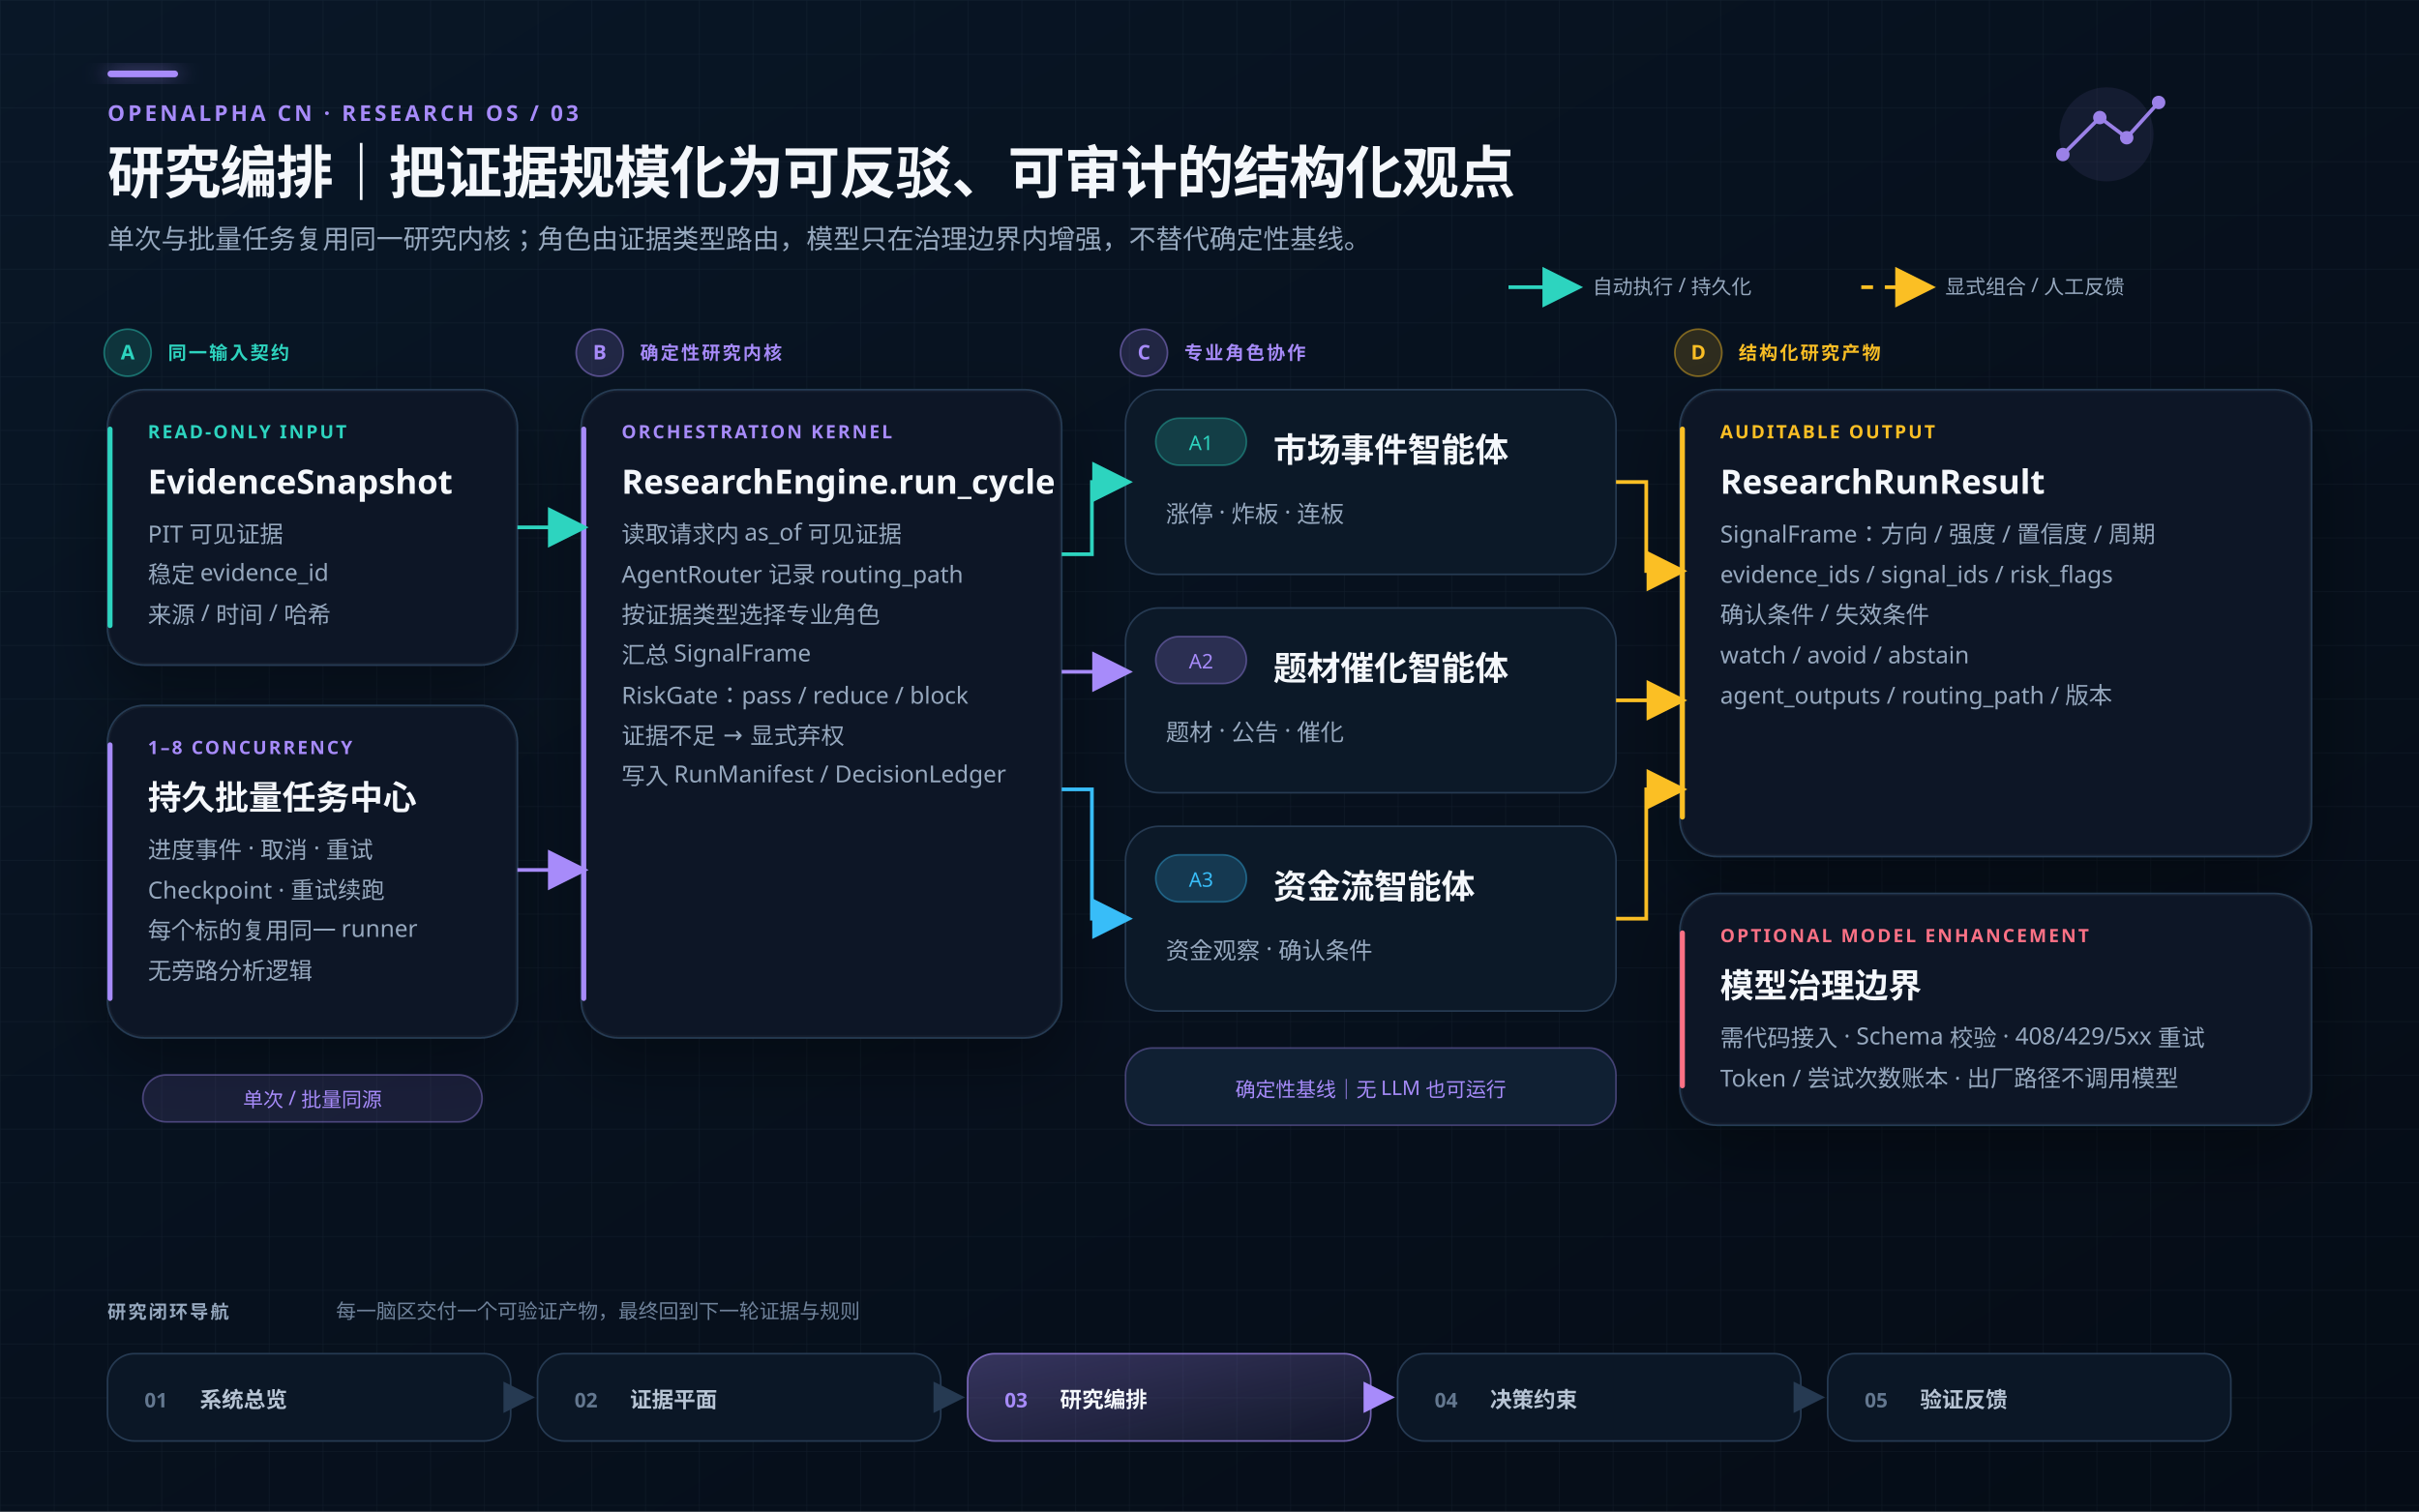
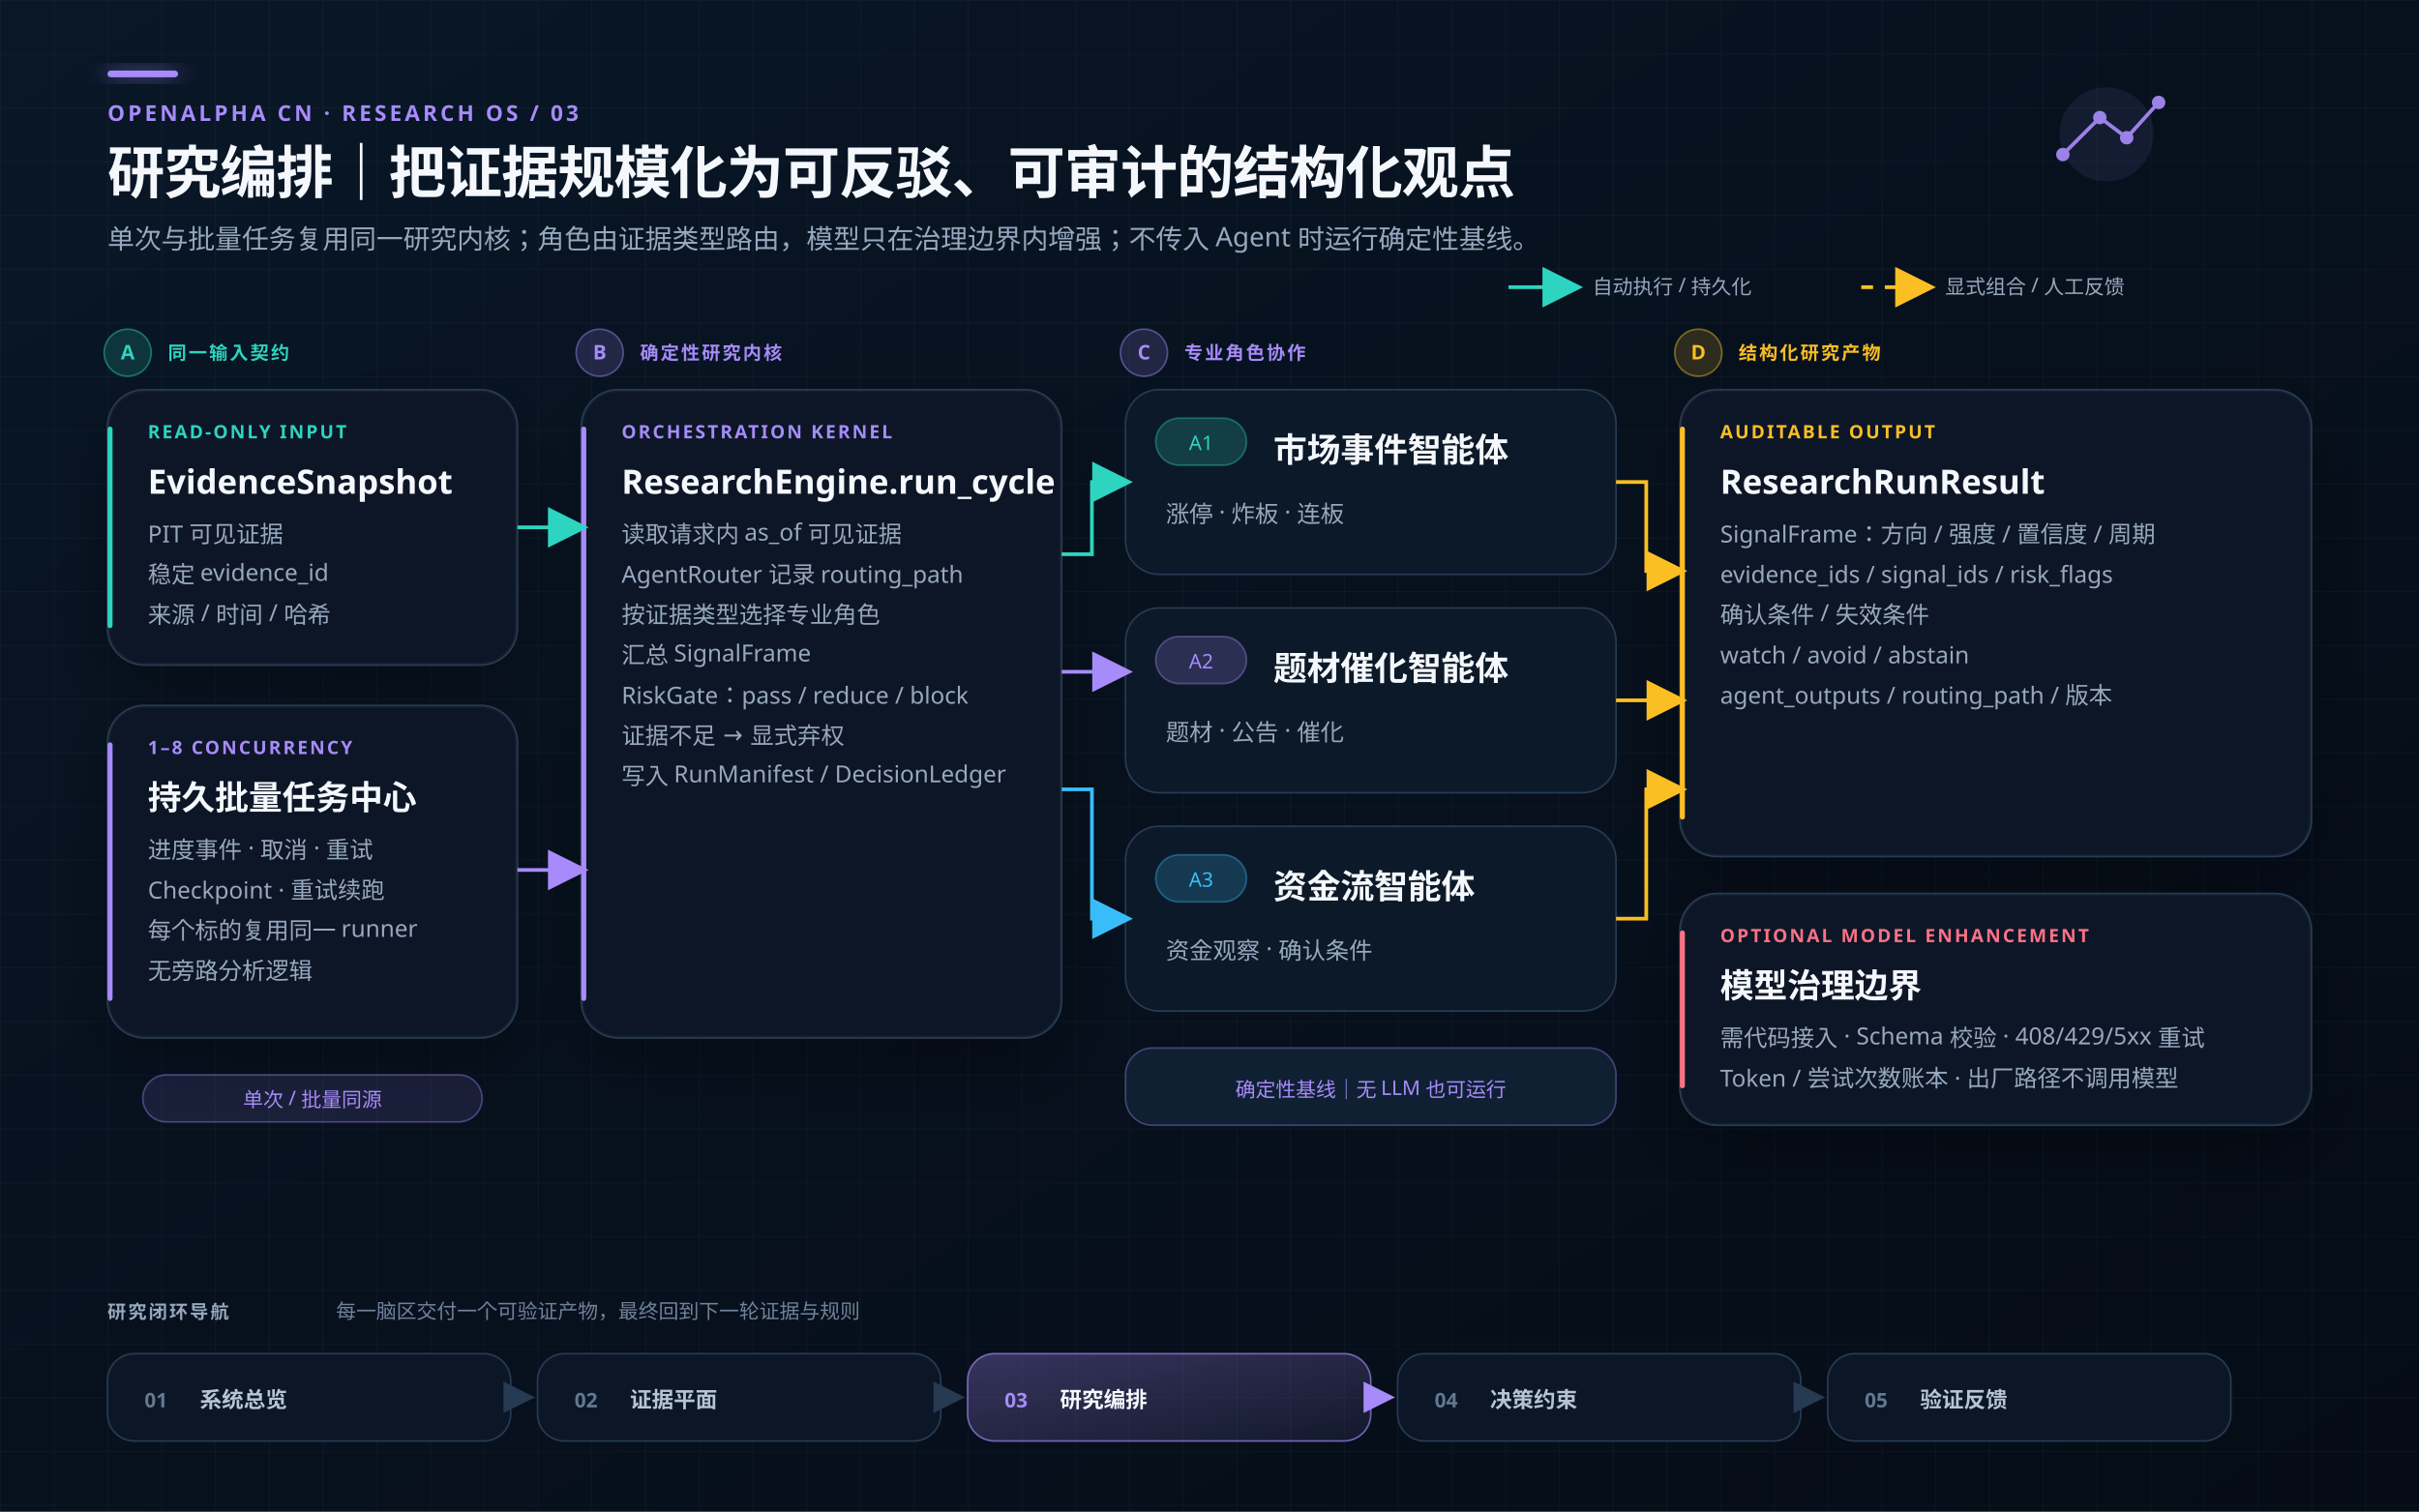
<svg xmlns="http://www.w3.org/2000/svg" width="1440" height="900" viewBox="0 0 1440 900" role="img" aria-labelledby="title desc">
  <defs>
    <linearGradient id="bgGradient" x1="0" y1="0" x2="1" y2="1">
      <stop offset="0" stop-color="#091727" />
      <stop offset=".48" stop-color="#07111E" />
      <stop offset="1" stop-color="#050C16" />
    </linearGradient>
    <radialGradient id="ambient" cx="0" cy="0" r="1" gradientTransform="translate(1160 40) rotate(135) scale(600 420)">
      <stop offset="0" stop-color="#A78BFA" stop-opacity=".16" />
      <stop offset=".62" stop-color="#A78BFA" stop-opacity=".025" />
      <stop offset="1" stop-color="#A78BFA" stop-opacity="0" />
    </radialGradient>
    <linearGradient id="activeNav" x1="0" y1="0" x2="1" y2="1">
      <stop offset="0" stop-color="#A78BFA" stop-opacity=".30" />
      <stop offset="1" stop-color="#A78BFA" stop-opacity=".08" />
    </linearGradient>
    <filter id="shadow" x="-20%" y="-20%" width="150%" height="170%">
      <feDropShadow dx="0" dy="16" stdDeviation="20" flood-color="#000000" flood-opacity=".34" />
    </filter>
    <filter id="softGlow" x="-100%" y="-100%" width="300%" height="300%">
      <feGaussianBlur stdDeviation="7" result="blur" />
      <feMerge>
        <feMergeNode in="blur" />
        <feMergeNode in="SourceGraphic" />
      </feMerge>
    </filter>
    <pattern id="grid" width="32" height="32" patternUnits="userSpaceOnUse">
      <path d="M32 0H0V32" fill="none" stroke="#6D87A3" stroke-width=".55" opacity=".12" />
    </pattern>
    <marker id="arrow" markerWidth="11" markerHeight="11" refX="9" refY="5.5" orient="auto" markerUnits="strokeWidth">
      <path d="M0 0L11 5.5L0 11Z" fill="context-stroke" />
    </marker>
    <style>
      text { font-family: Geist, "Plus Jakarta Sans", "Noto Sans SC", "Microsoft YaHei", sans-serif; }
      .eyebrow { font-size: 13px; font-weight: 760; letter-spacing: 1.8px; }
      .title { font-size: 34px; font-weight: 760; letter-spacing: -.5px; }
      .subtitle { font-size: 16px; font-weight: 480; }
      .micro { font-size: 11px; font-weight: 760; letter-spacing: 1.25px; }
      .cardTitle { font-size: 20px; font-weight: 720; }
+       .cardTitleTight { font-size: 17px; font-weight: 720; }
      .body { font-size: 14px; font-weight: 490; }
      .small { font-size: 12px; font-weight: 520; }
      .mono { font-size: 12px; font-weight: 680; font-family: Geist Mono, "Noto Sans Mono CJK SC", monospace; }
      .metric { font-size: 28px; font-weight: 780; letter-spacing: -.5px; }
      .nav { font-size: 13px; font-weight: 680; }
      .navNum { font-size: 12px; font-weight: 800; }
    </style>
  </defs>
  <rect width="1440" height="900" fill="#07111E" />
  <rect width="1440" height="900" fill="url(#bgGradient)" />
  <rect width="1440" height="900" fill="url(#ambient)" />
  <rect width="1440" height="900" fill="url(#grid)" />
  <rect x="64" y="42" width="42" height="4" rx="2" fill="#A78BFA" filter="url(#softGlow)" />
  <text x="64" y="72" class="eyebrow" fill="#A78BFA">OPENALPHA CN · RESEARCH OS / 03</text>
  <text x="64" y="115" class="title" fill="#F4F7FB">研究编排｜把证据规模化为可反驳、可审计的结构化观点</text>
-   <text x="64" y="148" class="subtitle" fill="#96A8BE">单次与批量任务复用同一研究内核；角色由证据类型路由，模型只在治理边界内增强，不替代确定性基线。</text>
+   <text x="64" y="148" class="subtitle" fill="#96A8BE">单次与批量任务复用同一研究内核；角色由证据类型路由，模型只在治理边界内增强；不传入 Agent 时运行确定性基线。</text>
  <g transform="translate(1210 50)" opacity=".92">
    <circle cx="44" cy="30" r="28" fill="#A78BFA" opacity=".09" />
    <path d="M18 42L40 20L56 32L75 11" fill="none" stroke="#A78BFA" stroke-width="2.2" />
    <circle cx="18" cy="42" r="4" fill="#A78BFA" />
    <circle cx="40" cy="20" r="4" fill="#A78BFA" />
    <circle cx="56" cy="32" r="4" fill="#A78BFA" />
    <circle cx="75" cy="11" r="4" fill="#A78BFA" />
  </g>
  <line x1="898" y1="171" x2="938" y2="171" stroke="#2DD4BF" stroke-width="2.2" marker-end="url(#arrow)" />
  <text x="948" y="175" class="small" fill="#96A8BE" text-anchor="start" opacity="1">自动执行 / 持久化</text>
  <line x1="1108" y1="171" x2="1148" y2="171" stroke="#FBBF24" stroke-width="2.2" stroke-dasharray="7 7" marker-end="url(#arrow)" />
  <text x="1158" y="175" class="small" fill="#96A8BE" text-anchor="start" opacity="1">显式组合 / 人工反馈</text>
  <circle cx="76" cy="210" r="14" fill="#2DD4BF" fill-opacity=".16" stroke="#2DD4BF" stroke-opacity=".45" />
  <text x="76" y="214" class="navNum" fill="#2DD4BF" text-anchor="middle" opacity="1">A</text>
  <text x="100" y="214" class="micro" fill="#2DD4BF" text-anchor="start" opacity="1">同一输入契约</text>
  <rect x="64" y="232" width="244" height="164" rx="22" fill="#0C1928" stroke="#263A52" filter="url(#shadow)" />
  <rect x="65" y="233" width="242" height="162" rx="21" fill="none" stroke="#FFFFFF" stroke-opacity=".035" />
  <rect x="64" y="254" width="3" height="120" rx="1.5" fill="#2DD4BF" />
  <text x="88" y="261" class="micro" fill="#2DD4BF" text-anchor="start" opacity="1">READ-ONLY INPUT</text>
  <text x="88" y="294" class="cardTitle" fill="#F4F7FB" text-anchor="start" opacity="1">EvidenceSnapshot</text>
  <text x="88" y="323" class="body" fill="#96A8BE" text-anchor="start" opacity="1">PIT 可见证据</text>
  <text x="88" y="347" class="body" fill="#96A8BE" text-anchor="start" opacity="1">稳定 evidence_id</text>
  <text x="88" y="371" class="body" fill="#96A8BE" text-anchor="start" opacity="1">来源 / 时间 / 哈希</text>
  <rect x="64" y="420" width="244" height="198" rx="22" fill="#0C1928" stroke="#263A52" filter="url(#shadow)" />
  <rect x="65" y="421" width="242" height="196" rx="21" fill="none" stroke="#FFFFFF" stroke-opacity=".035" />
  <rect x="64" y="442" width="3" height="154" rx="1.5" fill="#A78BFA" />
  <text x="88" y="449" class="micro" fill="#A78BFA" text-anchor="start" opacity="1">1–8 CONCURRENCY</text>
  <text x="88" y="482" class="cardTitle" fill="#F4F7FB" text-anchor="start" opacity="1">持久批量任务中心</text>
  <text x="88" y="511" class="body" fill="#96A8BE" text-anchor="start" opacity="1">进度事件 · 取消 · 重试</text>
  <text x="88" y="535" class="body" fill="#96A8BE" text-anchor="start" opacity="1">Checkpoint · 重试续跑</text>
  <text x="88" y="559" class="body" fill="#96A8BE" text-anchor="start" opacity="1">每个标的复用同一 runner</text>
  <text x="88" y="583" class="body" fill="#96A8BE" text-anchor="start" opacity="1">无旁路分析逻辑</text>
  <rect x="85" y="640" width="202" height="28" rx="14" fill="#A78BFA" fill-opacity="0.12" stroke="#A78BFA" stroke-opacity=".38" />
  <text x="186.0" y="659" class="small" fill="#A78BFA" text-anchor="middle" opacity="1">单次 / 批量同源</text>
  <circle cx="357" cy="210" r="14" fill="#A78BFA" fill-opacity=".16" stroke="#A78BFA" stroke-opacity=".45" />
  <text x="357" y="214" class="navNum" fill="#A78BFA" text-anchor="middle" opacity="1">B</text>
  <text x="381" y="214" class="micro" fill="#A78BFA" text-anchor="start" opacity="1">确定性研究内核</text>
  <rect x="346" y="232" width="286" height="386" rx="22" fill="#0C1928" stroke="#263A52" filter="url(#shadow)" />
  <rect x="347" y="233" width="284" height="384" rx="21" fill="none" stroke="#FFFFFF" stroke-opacity=".035" />
  <rect x="346" y="254" width="3" height="342" rx="1.5" fill="#A78BFA" />
  <text x="370" y="261" class="micro" fill="#A78BFA" text-anchor="start" opacity="1">ORCHESTRATION KERNEL</text>
  <text x="370" y="294" class="cardTitle" fill="#F4F7FB" text-anchor="start" opacity="1">ResearchEngine.run_cycle</text>
  <text x="370" y="323" class="body" fill="#96A8BE" text-anchor="start" opacity="1">读取请求内 as_of 可见证据</text>
  <text x="370" y="347" class="body" fill="#96A8BE" text-anchor="start" opacity="1">AgentRouter 记录 routing_path</text>
  <text x="370" y="371" class="body" fill="#96A8BE" text-anchor="start" opacity="1">按证据类型选择专业角色</text>
  <text x="370" y="395" class="body" fill="#96A8BE" text-anchor="start" opacity="1">汇总 SignalFrame</text>
  <text x="370" y="419" class="body" fill="#96A8BE" text-anchor="start" opacity="1">RiskGate：pass / reduce / block</text>
  <text x="370" y="443" class="body" fill="#96A8BE" text-anchor="start" opacity="1">证据不足 → 显式弃权</text>
  <text x="370" y="467" class="body" fill="#96A8BE" text-anchor="start" opacity="1">写入 RunManifest / DecisionLedger</text>
  <path d="M308 314L346 314" fill="none" stroke="#2DD4BF" stroke-width="2.2" marker-end="url(#arrow)" />
  <path d="M308 518L346 518" fill="none" stroke="#A78BFA" stroke-width="2.2" marker-end="url(#arrow)" />
  <circle cx="681" cy="210" r="14" fill="#A78BFA" fill-opacity=".16" stroke="#A78BFA" stroke-opacity=".45" />
  <text x="681" y="214" class="navNum" fill="#A78BFA" text-anchor="middle" opacity="1">C</text>
  <text x="705" y="214" class="micro" fill="#A78BFA" text-anchor="start" opacity="1">专业角色协作</text>
  <rect x="670" y="232" width="292" height="110" rx="20" fill="#0C1928" stroke="#263A52" />
  <rect x="688" y="249" width="54" height="28" rx="14" fill="#2DD4BF" fill-opacity="0.2" stroke="#2DD4BF" stroke-opacity=".38" />
  <text x="715.0" y="268" class="small" fill="#2DD4BF" text-anchor="middle" opacity="1">A1</text>
  <text x="758" y="275" class="cardTitle" fill="#F4F7FB" text-anchor="start" opacity="1">市场事件智能体</text>
  <text x="694" y="311" class="body" fill="#96A8BE" text-anchor="start" opacity="1">涨停 · 炸板 · 连板</text>
  <rect x="670" y="362" width="292" height="110" rx="20" fill="#0C1928" stroke="#263A52" />
  <rect x="688" y="379" width="54" height="28" rx="14" fill="#A78BFA" fill-opacity="0.2" stroke="#A78BFA" stroke-opacity=".38" />
  <text x="715.0" y="398" class="small" fill="#A78BFA" text-anchor="middle" opacity="1">A2</text>
  <text x="758" y="405" class="cardTitle" fill="#F4F7FB" text-anchor="start" opacity="1">题材催化智能体</text>
  <text x="694" y="441" class="body" fill="#96A8BE" text-anchor="start" opacity="1">题材 · 公告 · 催化</text>
  <rect x="670" y="492" width="292" height="110" rx="20" fill="#0C1928" stroke="#263A52" />
  <rect x="688" y="509" width="54" height="28" rx="14" fill="#38BDF8" fill-opacity="0.2" stroke="#38BDF8" stroke-opacity=".38" />
  <text x="715.0" y="528" class="small" fill="#38BDF8" text-anchor="middle" opacity="1">A3</text>
  <text x="758" y="535" class="cardTitle" fill="#F4F7FB" text-anchor="start" opacity="1">资金流智能体</text>
  <text x="694" y="571" class="body" fill="#96A8BE" text-anchor="start" opacity="1">资金观察 · 确认条件</text>
  <path d="M632 330H650V287H670" fill="none" stroke="#2DD4BF" stroke-width="2.2" marker-end="url(#arrow)" opacity="1" />
  <path d="M632 400H670" fill="none" stroke="#A78BFA" stroke-width="2.2" marker-end="url(#arrow)" opacity="1" />
  <path d="M632 470H650V547H670" fill="none" stroke="#38BDF8" stroke-width="2.2" marker-end="url(#arrow)" opacity="1" />
  <rect x="670" y="624" width="292" height="46" rx="16" fill="#102033" stroke="#A78BFA" stroke-opacity=".36" />
  <text x="816" y="653" class="small" fill="#A78BFA" text-anchor="middle" opacity="1">确定性基线｜无 LLM 也可运行</text>
  <circle cx="1011" cy="210" r="14" fill="#FBBF24" fill-opacity=".16" stroke="#FBBF24" stroke-opacity=".45" />
  <text x="1011" y="214" class="navNum" fill="#FBBF24" text-anchor="middle" opacity="1">D</text>
  <text x="1035" y="214" class="micro" fill="#FBBF24" text-anchor="start" opacity="1">结构化研究产物</text>
  <rect x="1000" y="232" width="376" height="278" rx="22" fill="#0C1928" stroke="#263A52" filter="url(#shadow)" />
  <rect x="1001" y="233" width="374" height="276" rx="21" fill="none" stroke="#FFFFFF" stroke-opacity=".035" />
  <rect x="1000" y="254" width="3" height="234" rx="1.5" fill="#FBBF24" />
  <text x="1024" y="261" class="micro" fill="#FBBF24" text-anchor="start" opacity="1">AUDITABLE OUTPUT</text>
  <text x="1024" y="294" class="cardTitle" fill="#F4F7FB" text-anchor="start" opacity="1">ResearchRunResult</text>
  <text x="1024" y="323" class="body" fill="#96A8BE" text-anchor="start" opacity="1">SignalFrame：方向 / 强度 / 置信度 / 周期</text>
  <text x="1024" y="347" class="body" fill="#96A8BE" text-anchor="start" opacity="1">evidence_ids / signal_ids / risk_flags</text>
  <text x="1024" y="371" class="body" fill="#96A8BE" text-anchor="start" opacity="1">确认条件 / 失效条件</text>
  <text x="1024" y="395" class="body" fill="#96A8BE" text-anchor="start" opacity="1">watch / avoid / abstain</text>
  <text x="1024" y="419" class="body" fill="#96A8BE" text-anchor="start" opacity="1">agent_outputs / routing_path / 版本</text>
  <path d="M962 287H980V340H1000" fill="none" stroke="#FBBF24" stroke-width="2.2" marker-end="url(#arrow)" opacity="1" />
  <path d="M962 417H1000" fill="none" stroke="#FBBF24" stroke-width="2.2" marker-end="url(#arrow)" opacity="1" />
  <path d="M962 547H980V470H1000" fill="none" stroke="#FBBF24" stroke-width="2.2" marker-end="url(#arrow)" opacity="1" />
  <rect x="1000" y="532" width="376" height="138" rx="22" fill="#0C1928" stroke="#263A52" filter="url(#shadow)" />
  <rect x="1001" y="533" width="374" height="136" rx="21" fill="none" stroke="#FFFFFF" stroke-opacity=".035" />
  <rect x="1000" y="554" width="3" height="94" rx="1.5" fill="#FB7185" />
  <text x="1024" y="561" class="micro" fill="#FB7185" text-anchor="start" opacity="1">OPTIONAL MODEL ENHANCEMENT</text>
  <text x="1024" y="594" class="cardTitle" fill="#F4F7FB" text-anchor="start" opacity="1">模型治理边界</text>
  <text x="1024" y="623" class="body" fill="#96A8BE" text-anchor="start" opacity="1">需代码接入 · Schema 校验 · 408/429/5xx 重试</text>
  <text x="1024" y="647" class="body" fill="#96A8BE" text-anchor="start" opacity="1">Token / 尝试次数账本 · 出厂路径不调用模型</text>
  <text x="64" y="785" class="micro" fill="#96A8BE" text-anchor="start" opacity="1">研究闭环导航</text>
  <text x="200" y="785" class="small" fill="#6F829A" text-anchor="start" opacity="1">每一脑区交付一个可验证产物，最终回到下一轮证据与规则</text>
  <rect x="64" y="806" width="240" height="52" rx="16" fill="#0B1726" stroke="#263A52" />
  <text x="86" y="838" class="navNum" fill="#647890" text-anchor="start" opacity="1">01</text>
  <text x="119" y="838" class="nav" fill="#B7C4D4" text-anchor="start" opacity="1">系统总览</text>
  <path d="M309 832H315" stroke="#263A52" stroke-width="1.7" marker-end="url(#arrow)" />
  <rect x="320" y="806" width="240" height="52" rx="16" fill="#0B1726" stroke="#263A52" />
  <text x="342" y="838" class="navNum" fill="#647890" text-anchor="start" opacity="1">02</text>
  <text x="375" y="838" class="nav" fill="#B7C4D4" text-anchor="start" opacity="1">证据平面</text>
  <path d="M565 832H571" stroke="#263A52" stroke-width="1.7" marker-end="url(#arrow)" />
  <rect x="576" y="806" width="240" height="52" rx="16" fill="url(#activeNav)" stroke="#A78BFA" stroke-opacity=".64" />
  <text x="598" y="838" class="navNum" fill="#A78BFA" text-anchor="start" opacity="1">03</text>
  <text x="631" y="838" class="nav" fill="#F4F7FB" text-anchor="start" opacity="1">研究编排</text>
  <path d="M821 832H827" stroke="#A78BFA" stroke-width="1.7" marker-end="url(#arrow)" />
  <rect x="832" y="806" width="240" height="52" rx="16" fill="#0B1726" stroke="#263A52" />
  <text x="854" y="838" class="navNum" fill="#647890" text-anchor="start" opacity="1">04</text>
  <text x="887" y="838" class="nav" fill="#B7C4D4" text-anchor="start" opacity="1">决策约束</text>
  <path d="M1077 832H1083" stroke="#263A52" stroke-width="1.7" marker-end="url(#arrow)" />
  <rect x="1088" y="806" width="240" height="52" rx="16" fill="#0B1726" stroke="#263A52" />
  <text x="1110" y="838" class="navNum" fill="#647890" text-anchor="start" opacity="1">05</text>
  <text x="1143" y="838" class="nav" fill="#B7C4D4" text-anchor="start" opacity="1">验证反馈</text>
</svg>
